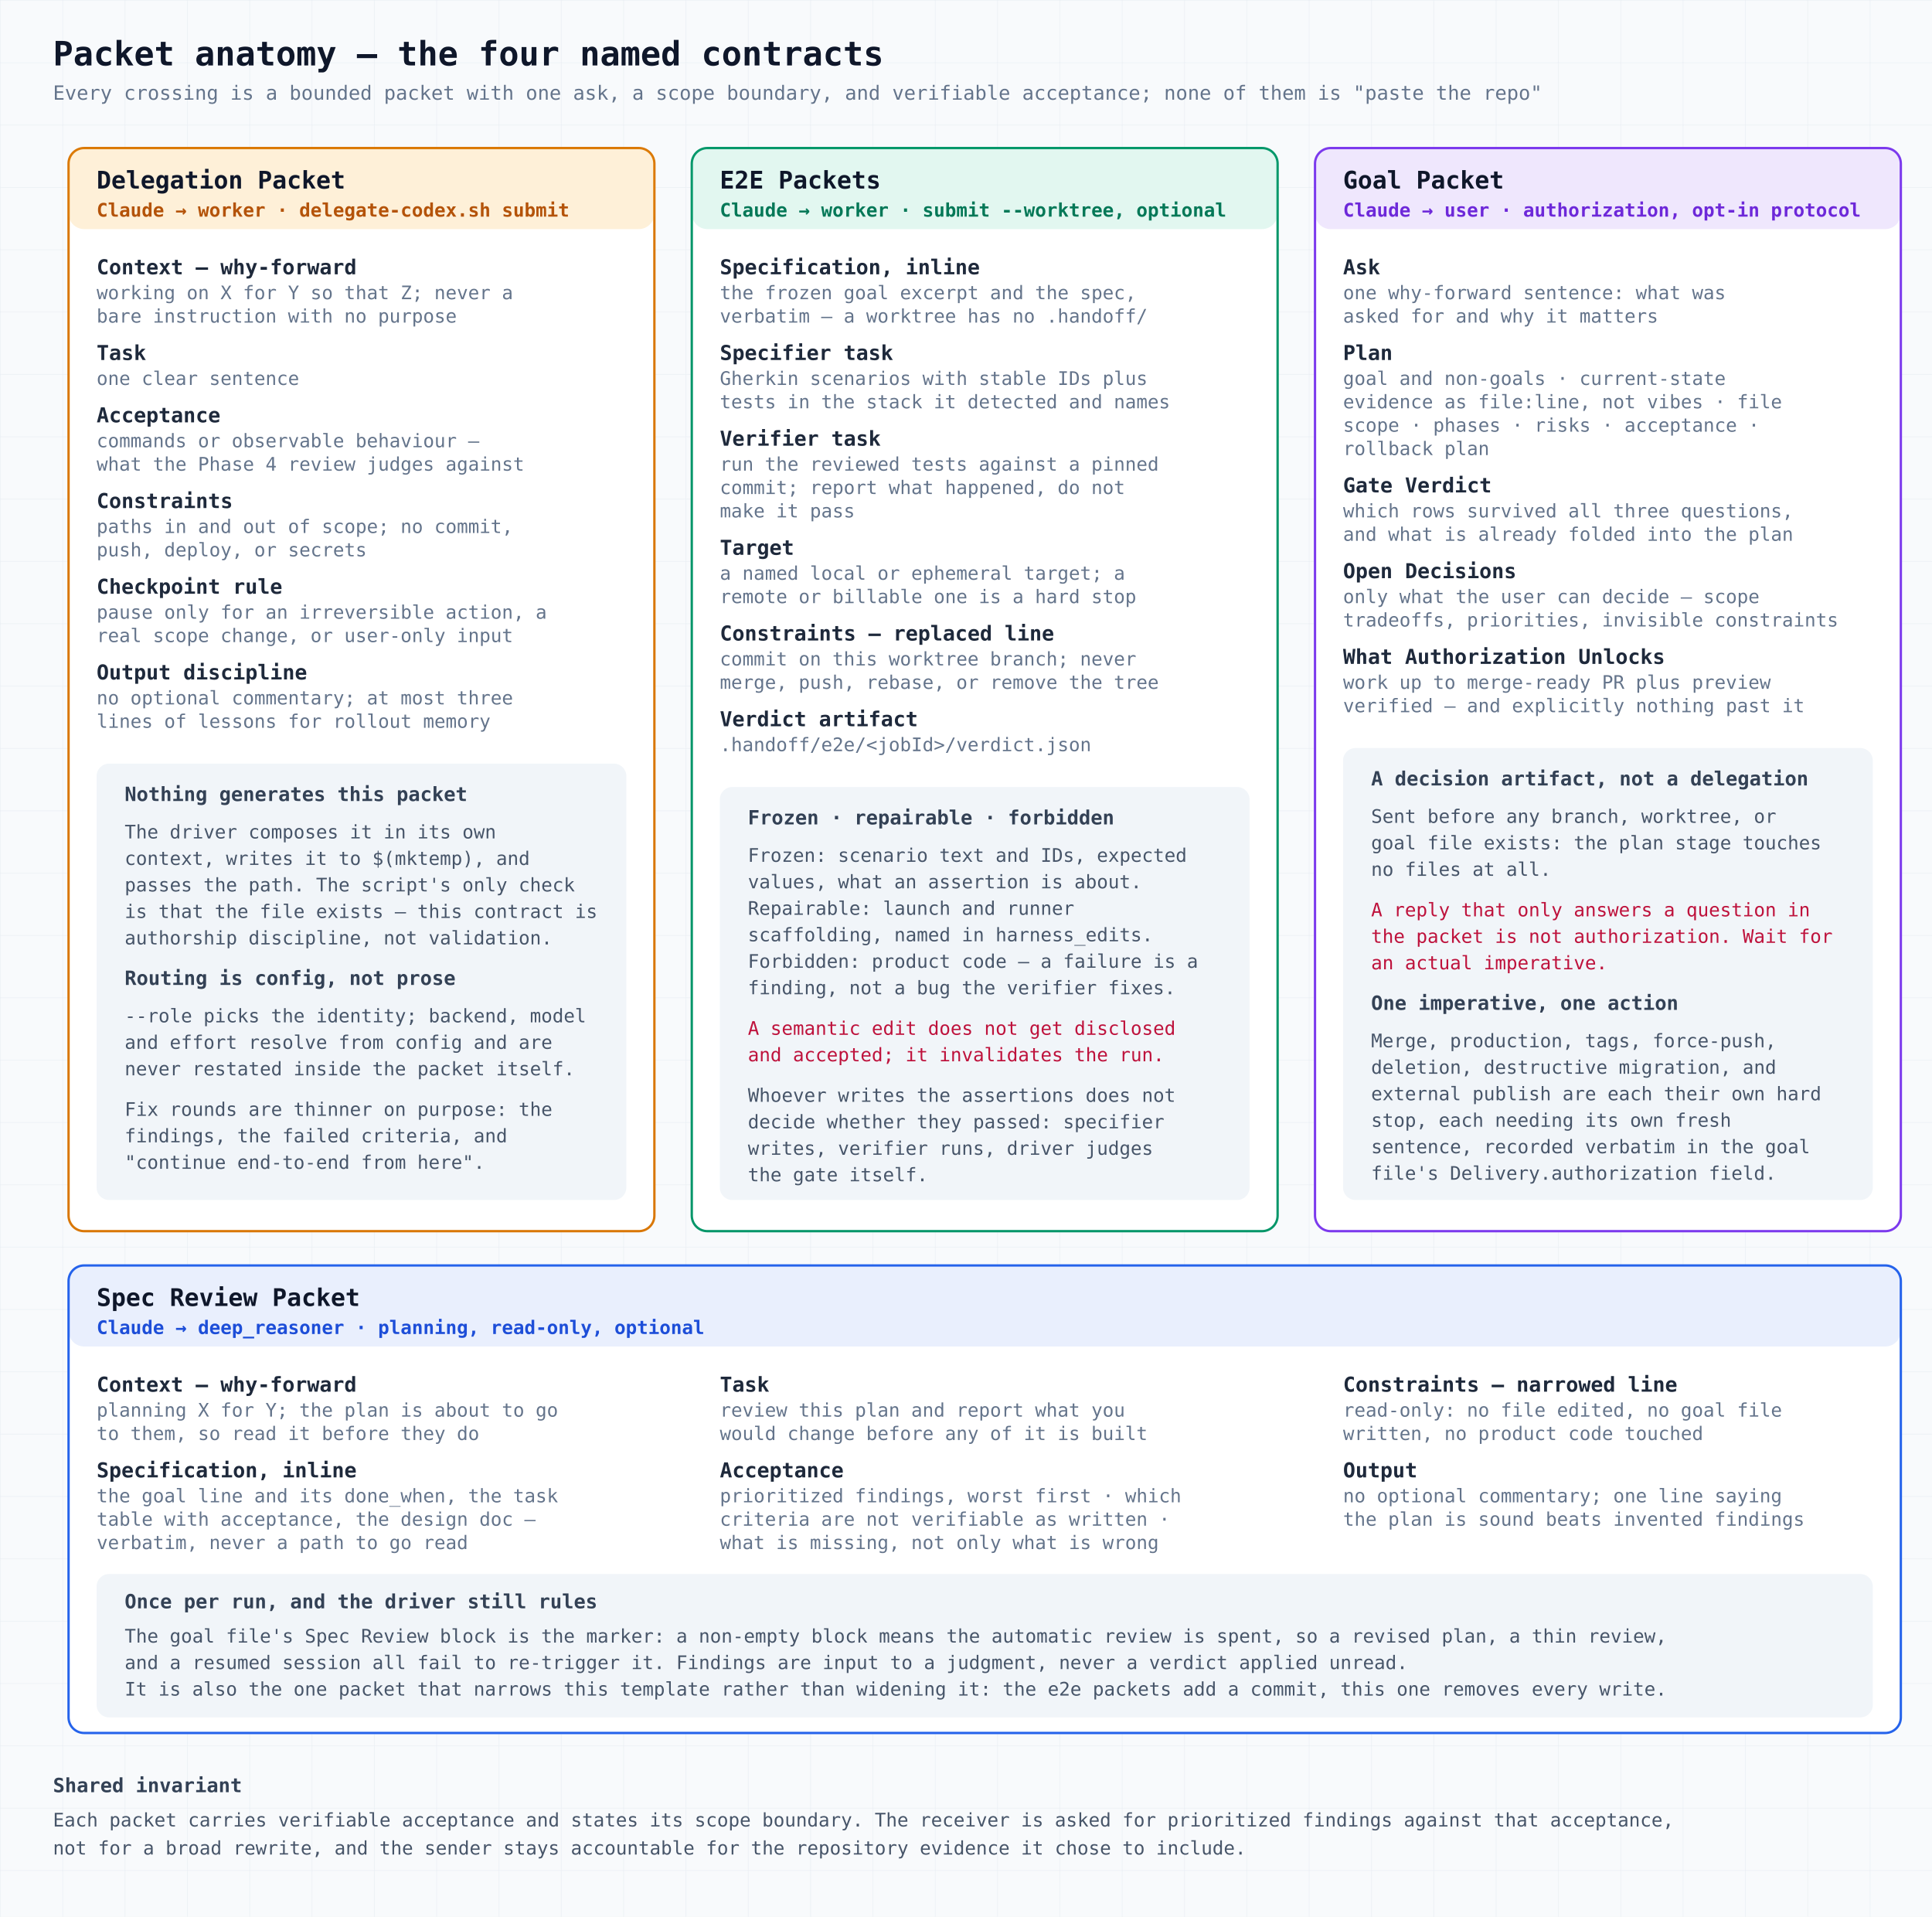
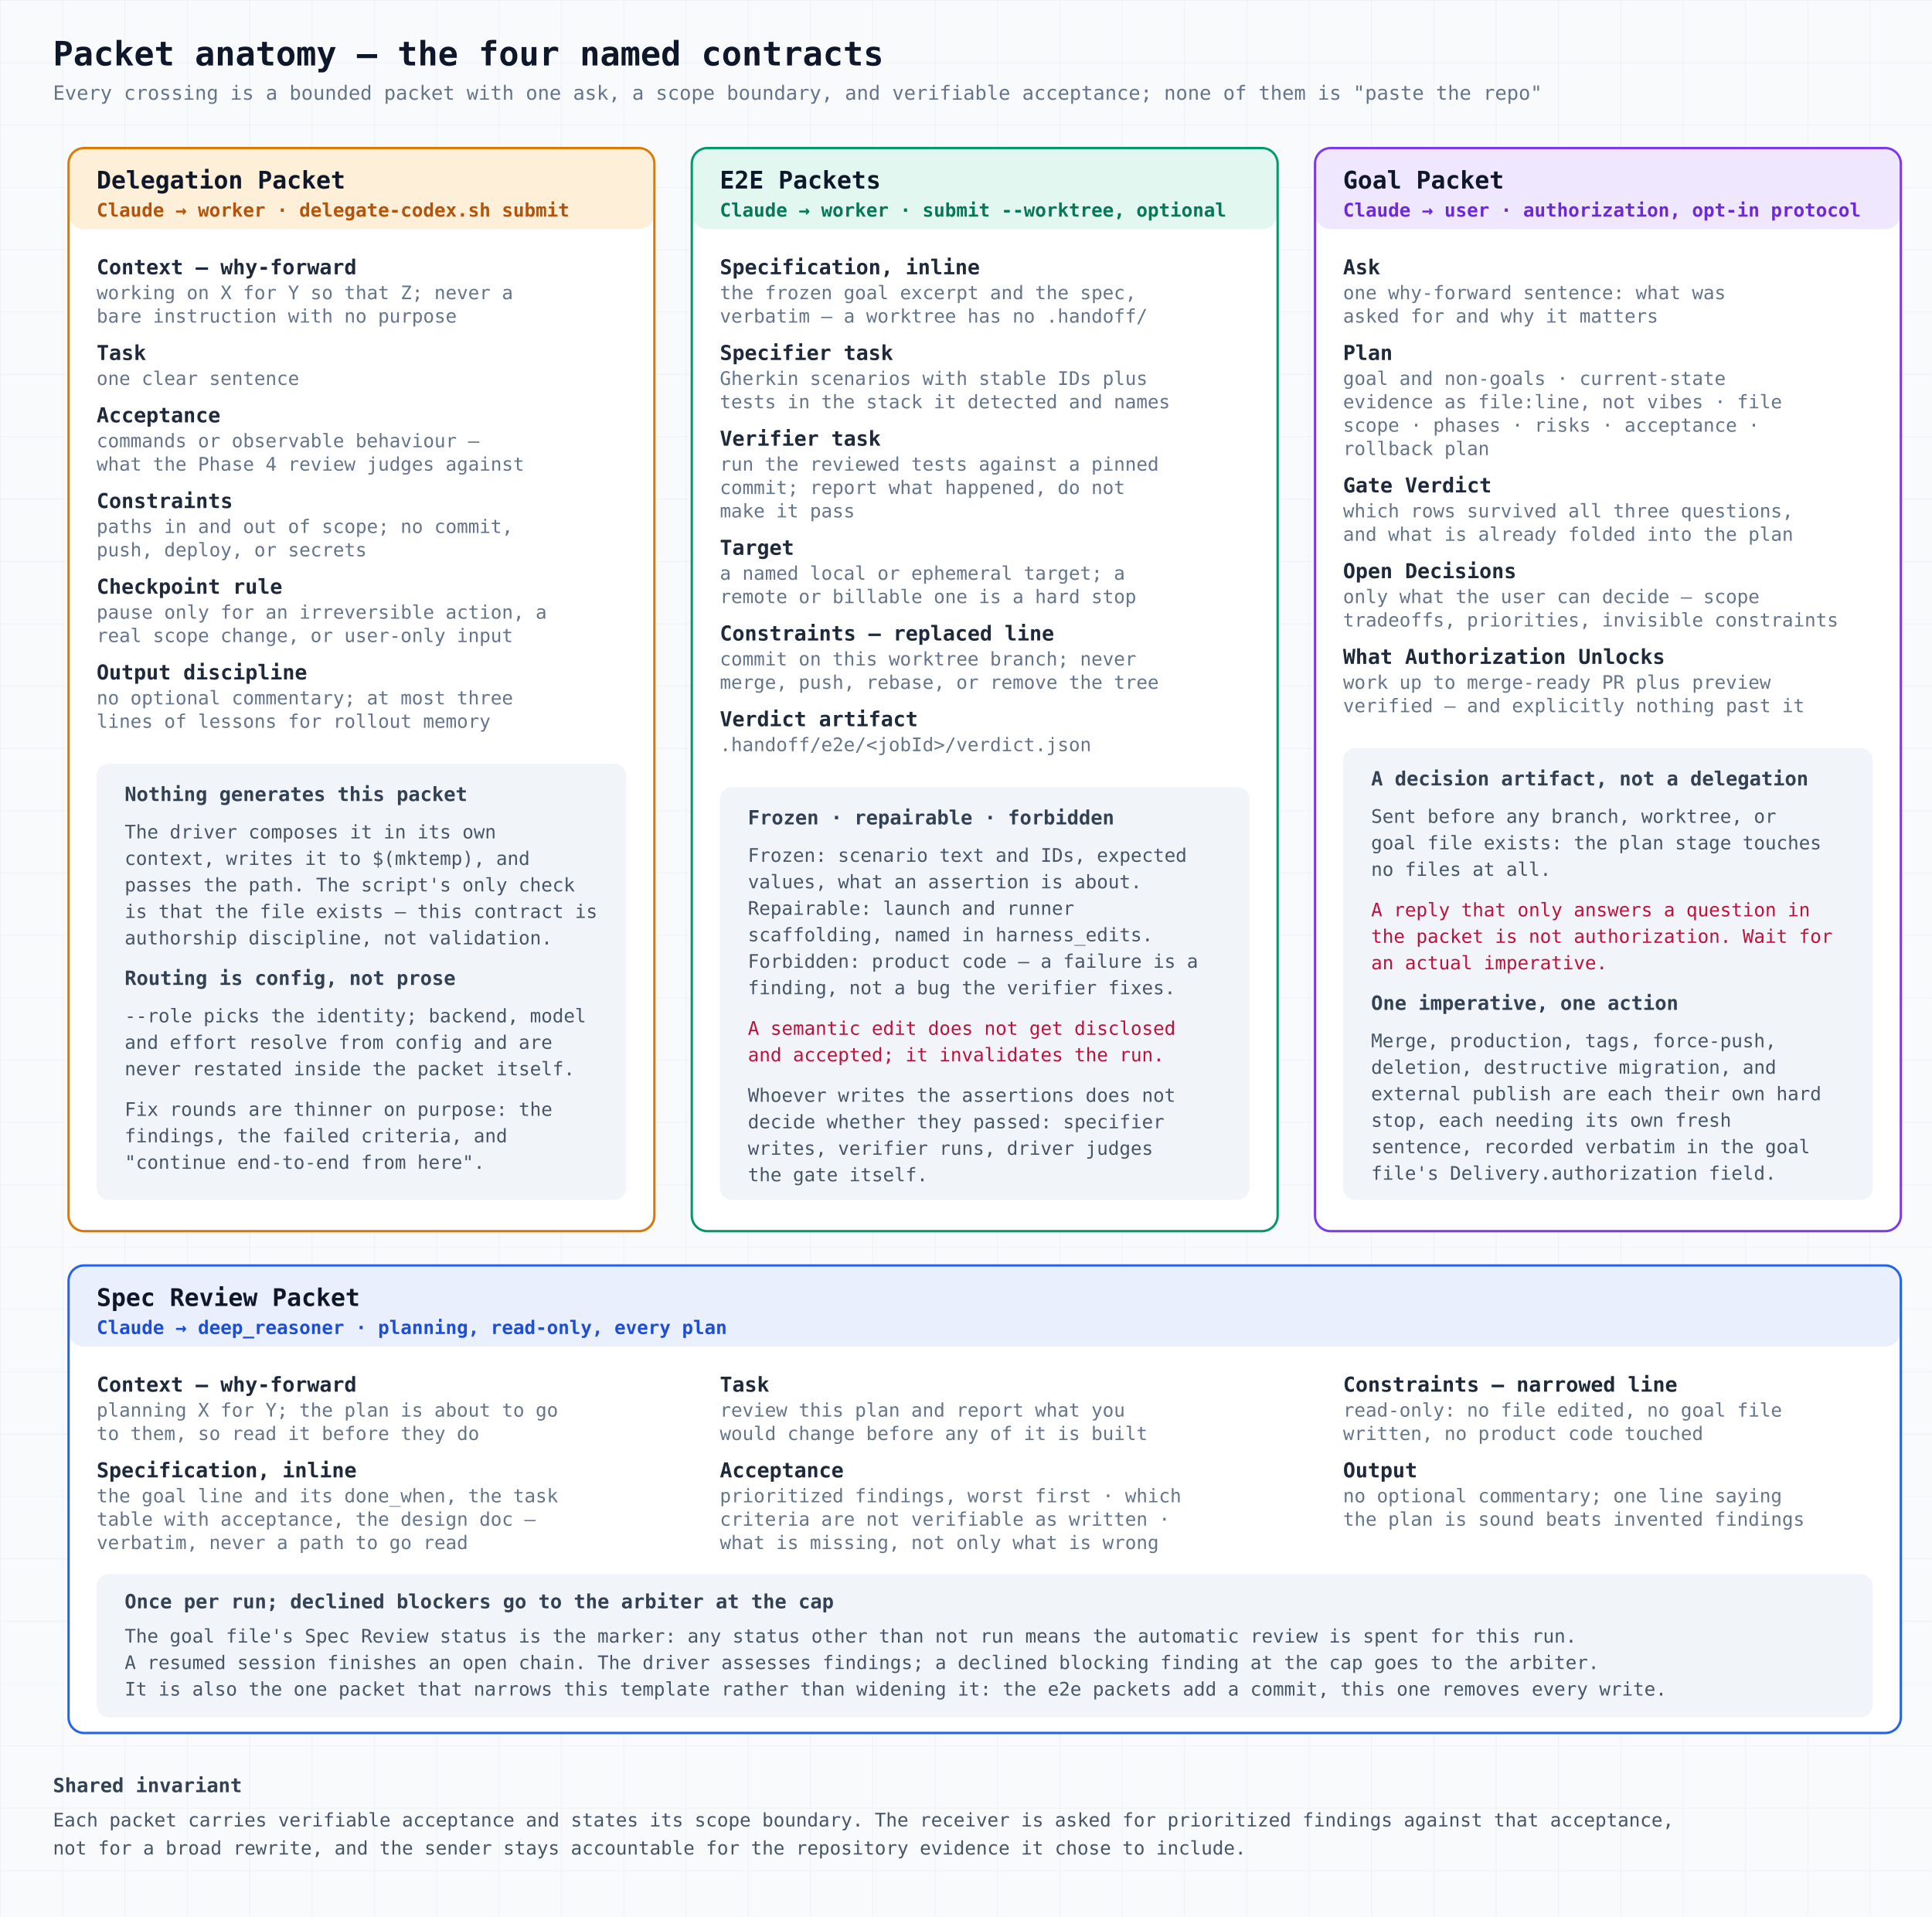
<svg xmlns="http://www.w3.org/2000/svg" viewBox="0 0 1240 1230">
  <style>
    text { font-family: 'JetBrains Mono', 'SF Mono', 'Cascadia Code', ui-monospace, monospace; }
    .title { font-size: 21.6px; font-weight: 700; fill: #0f172a; }
    .subtitle { font-size: 12.6px; fill: #64748b; }
    .cardtitle { font-size: 15.6px; font-weight: 700; fill: #0f172a; }
    .route { font-size: 12px; font-weight: 600; }
    .sec { font-size: 13.2px; font-weight: 700; fill: #1e293b; }
    .secnote { font-size: 12px; fill: #64748b; }
    .rulehead { font-size: 12.6px; font-weight: 700; fill: #334155; }
    .rule { font-size: 12px; fill: #475569; }
    .warn { font-size: 12px; fill: #be123c; }
  </style>
  <defs>
    <pattern id="grid" width="40" height="40" patternUnits="userSpaceOnUse">
      <path d="M 40 0 L 0 0 0 40" fill="none" stroke="#e6ebf2" stroke-width="0.5" />
    </pattern>
  </defs>
  <rect width="1240" height="1230" fill="#f8fafc" />
  <rect width="1240" height="1230" fill="url(#grid)" />
  <text x="34" y="42" class="title">Packet anatomy — the four named contracts</text>
  <text x="34" y="64" class="subtitle">Every crossing is a bounded packet with one ask, a scope boundary, and verifiable acceptance; none of them is "paste the repo"</text>
  <rect x="44" y="95" width="376" height="695" rx="10" fill="#ffffff" stroke="#d97706" stroke-width="1.5" />
  <rect x="44" y="95" width="376" height="52" rx="10" fill="rgba(245,158,11,0.16)" />
  <text x="62" y="121" class="cardtitle">Delegation Packet</text>
  <text x="62" y="139" class="route" fill="#b45309">Claude → worker · delegate-codex.sh submit</text>
  <text x="62" y="176" class="sec">Context — why-forward</text>
  <text x="62" y="192" class="secnote">working on X for Y so that Z; never a</text>
  <text x="62" y="207" class="secnote">bare instruction with no purpose</text>
  <text x="62" y="231" class="sec">Task</text>
  <text x="62" y="247" class="secnote">one clear sentence</text>
  <text x="62" y="271" class="sec">Acceptance</text>
  <text x="62" y="287" class="secnote">commands or observable behaviour —</text>
  <text x="62" y="302" class="secnote">what the Phase 4 review judges against</text>
  <text x="62" y="326" class="sec">Constraints</text>
  <text x="62" y="342" class="secnote">paths in and out of scope; no commit,</text>
  <text x="62" y="357" class="secnote">push, deploy, or secrets</text>
  <text x="62" y="381" class="sec">Checkpoint rule</text>
  <text x="62" y="397" class="secnote">pause only for an irreversible action, a</text>
  <text x="62" y="412" class="secnote">real scope change, or user-only input</text>
  <text x="62" y="436" class="sec">Output discipline</text>
  <text x="62" y="452" class="secnote">no optional commentary; at most three</text>
  <text x="62" y="467" class="secnote">lines of lessons for rollout memory</text>
  <rect x="62" y="490" width="340" height="280" rx="8" fill="#f1f5f9" />
  <text x="80" y="514" class="rulehead">Nothing generates this packet</text>
  <text x="80" y="538" class="rule">The driver composes it in its own</text>
  <text x="80" y="555" class="rule">context, writes it to $(mktemp), and</text>
  <text x="80" y="572" class="rule">passes the path. The script's only check</text>
  <text x="80" y="589" class="rule">is that the file exists — this contract is</text>
  <text x="80" y="606" class="rule">authorship discipline, not validation.</text>
  <text x="80" y="632" class="rulehead">Routing is config, not prose</text>
  <text x="80" y="656" class="rule">--role picks the identity; backend, model</text>
  <text x="80" y="673" class="rule">and effort resolve from config and are</text>
  <text x="80" y="690" class="rule">never restated inside the packet itself.</text>
  <text x="80" y="716" class="rule">Fix rounds are thinner on purpose: the</text>
  <text x="80" y="733" class="rule">findings, the failed criteria, and</text>
  <text x="80" y="750" class="rule">"continue end-to-end from here".</text>
  <rect x="444" y="95" width="376" height="695" rx="10" fill="#ffffff" stroke="#059669" stroke-width="1.5" />
  <rect x="444" y="95" width="376" height="52" rx="10" fill="rgba(16,185,129,0.12)" />
  <text x="462" y="121" class="cardtitle">E2E Packets</text>
  <text x="462" y="139" class="route" fill="#047857">Claude → worker · submit --worktree, optional</text>
  <text x="462" y="176" class="sec">Specification, inline</text>
  <text x="462" y="192" class="secnote">the frozen goal excerpt and the spec,</text>
  <text x="462" y="207" class="secnote">verbatim — a worktree has no .handoff/</text>
  <text x="462" y="231" class="sec">Specifier task</text>
  <text x="462" y="247" class="secnote">Gherkin scenarios with stable IDs plus</text>
  <text x="462" y="262" class="secnote">tests in the stack it detected and names</text>
  <text x="462" y="286" class="sec">Verifier task</text>
  <text x="462" y="302" class="secnote">run the reviewed tests against a pinned</text>
  <text x="462" y="317" class="secnote">commit; report what happened, do not</text>
  <text x="462" y="332" class="secnote">make it pass</text>
  <text x="462" y="356" class="sec">Target</text>
  <text x="462" y="372" class="secnote">a named local or ephemeral target; a</text>
  <text x="462" y="387" class="secnote">remote or billable one is a hard stop</text>
  <text x="462" y="411" class="sec">Constraints — replaced line</text>
  <text x="462" y="427" class="secnote">commit on this worktree branch; never</text>
  <text x="462" y="442" class="secnote">merge, push, rebase, or remove the tree</text>
  <text x="462" y="466" class="sec">Verdict artifact</text>
  <text x="462" y="482" class="secnote">.handoff/e2e/&lt;jobId&gt;/verdict.json</text>
  <rect x="462" y="505" width="340" height="265" rx="8" fill="#f1f5f9" />
  <text x="480" y="529" class="rulehead">Frozen · repairable · forbidden</text>
  <text x="480" y="553" class="rule">Frozen: scenario text and IDs, expected</text>
  <text x="480" y="570" class="rule">values, what an assertion is about.</text>
  <text x="480" y="587" class="rule">Repairable: launch and runner</text>
  <text x="480" y="604" class="rule">scaffolding, named in harness_edits.</text>
  <text x="480" y="621" class="rule">Forbidden: product code — a failure is a</text>
  <text x="480" y="638" class="rule">finding, not a bug the verifier fixes.</text>
  <text x="480" y="664" class="warn">A semantic edit does not get disclosed</text>
  <text x="480" y="681" class="warn">and accepted; it invalidates the run.</text>
  <text x="480" y="707" class="rule">Whoever writes the assertions does not</text>
  <text x="480" y="724" class="rule">decide whether they passed: specifier</text>
  <text x="480" y="741" class="rule">writes, verifier runs, driver judges</text>
  <text x="480" y="758" class="rule">the gate itself.</text>
  <rect x="844" y="95" width="376" height="695" rx="10" fill="#ffffff" stroke="#7c3aed" stroke-width="1.5" />
  <rect x="844" y="95" width="376" height="52" rx="10" fill="rgba(124,58,237,0.12)" />
  <text x="862" y="121" class="cardtitle">Goal Packet</text>
  <text x="862" y="139" class="route" fill="#6d28d9">Claude → user · authorization, opt-in protocol</text>
  <text x="862" y="176" class="sec">Ask</text>
  <text x="862" y="192" class="secnote">one why-forward sentence: what was</text>
  <text x="862" y="207" class="secnote">asked for and why it matters</text>
  <text x="862" y="231" class="sec">Plan</text>
  <text x="862" y="247" class="secnote">goal and non-goals · current-state</text>
  <text x="862" y="262" class="secnote">evidence as file:line, not vibes · file</text>
  <text x="862" y="277" class="secnote">scope · phases · risks · acceptance ·</text>
  <text x="862" y="292" class="secnote">rollback plan</text>
  <text x="862" y="316" class="sec">Gate Verdict</text>
  <text x="862" y="332" class="secnote">which rows survived all three questions,</text>
  <text x="862" y="347" class="secnote">and what is already folded into the plan</text>
  <text x="862" y="371" class="sec">Open Decisions</text>
  <text x="862" y="387" class="secnote">only what the user can decide — scope</text>
  <text x="862" y="402" class="secnote">tradeoffs, priorities, invisible constraints</text>
  <text x="862" y="426" class="sec">What Authorization Unlocks</text>
  <text x="862" y="442" class="secnote">work up to merge-ready PR plus preview</text>
  <text x="862" y="457" class="secnote">verified — and explicitly nothing past it</text>
  <rect x="862" y="480" width="340" height="290" rx="8" fill="#f1f5f9" />
  <text x="880" y="504" class="rulehead">A decision artifact, not a delegation</text>
  <text x="880" y="528" class="rule">Sent before any branch, worktree, or</text>
  <text x="880" y="545" class="rule">goal file exists: the plan stage touches</text>
  <text x="880" y="562" class="rule">no files at all.</text>
  <text x="880" y="588" class="warn">A reply that only answers a question in</text>
  <text x="880" y="605" class="warn">the packet is not authorization. Wait for</text>
  <text x="880" y="622" class="warn">an actual imperative.</text>
  <text x="880" y="648" class="rulehead">One imperative, one action</text>
  <text x="880" y="672" class="rule">Merge, production, tags, force-push,</text>
  <text x="880" y="689" class="rule">deletion, destructive migration, and</text>
  <text x="880" y="706" class="rule">external publish are each their own hard</text>
  <text x="880" y="723" class="rule">stop, each needing its own fresh</text>
  <text x="880" y="740" class="rule">sentence, recorded verbatim in the goal</text>
  <text x="880" y="757" class="rule">file's Delivery.authorization field.</text>
  <rect x="44" y="812" width="1176" height="300" rx="10" fill="#ffffff" stroke="#2563eb" stroke-width="1.5" />
  <rect x="44" y="812" width="1176" height="52" rx="10" fill="rgba(37,99,235,0.10)" />
  <text x="62" y="838" class="cardtitle">Spec Review Packet</text>
-   <text x="62" y="856" class="route" fill="#1d4ed8">Claude → deep_reasoner · planning, read-only, optional</text>
+   <text x="62" y="856" class="route" fill="#1d4ed8">Claude → deep_reasoner · planning, read-only, every plan</text>
  <text x="62" y="893" class="sec">Context — why-forward</text>
  <text x="62" y="909" class="secnote">planning X for Y; the plan is about to go</text>
  <text x="62" y="924" class="secnote">to them, so read it before they do</text>
  <text x="62" y="948" class="sec">Specification, inline</text>
  <text x="62" y="964" class="secnote">the goal line and its done_when, the task</text>
  <text x="62" y="979" class="secnote">table with acceptance, the design doc —</text>
  <text x="62" y="994" class="secnote">verbatim, never a path to go read</text>
  <text x="462" y="893" class="sec">Task</text>
  <text x="462" y="909" class="secnote">review this plan and report what you</text>
  <text x="462" y="924" class="secnote">would change before any of it is built</text>
  <text x="462" y="948" class="sec">Acceptance</text>
  <text x="462" y="964" class="secnote">prioritized findings, worst first · which</text>
  <text x="462" y="979" class="secnote">criteria are not verifiable as written ·</text>
  <text x="462" y="994" class="secnote">what is missing, not only what is wrong</text>
  <text x="862" y="893" class="sec">Constraints — narrowed line</text>
  <text x="862" y="909" class="secnote">read-only: no file edited, no goal file</text>
  <text x="862" y="924" class="secnote">written, no product code touched</text>
  <text x="862" y="948" class="sec">Output</text>
  <text x="862" y="964" class="secnote">no optional commentary; one line saying</text>
  <text x="862" y="979" class="secnote">the plan is sound beats invented findings</text>
  <rect x="62" y="1010" width="1140" height="92" rx="8" fill="#f1f5f9" />
-   <text x="80" y="1032" class="rulehead">Once per run, and the driver still rules</text>
-   <text x="80" y="1054" class="rule">The goal file's Spec Review block is the marker: a non-empty block means the automatic review is spent, so a revised plan, a thin review,</text>
-   <text x="80" y="1071" class="rule">and a resumed session all fail to re-trigger it. Findings are input to a judgment, never a verdict applied unread.</text>
+   <text x="80" y="1032" class="rulehead">Once per run; declined blockers go to the arbiter at the cap</text>
+   <text x="80" y="1054" class="rule">The goal file's Spec Review status is the marker: any status other than not run means the automatic review is spent for this run.</text>
+   <text x="80" y="1071" class="rule">A resumed session finishes an open chain. The driver assesses findings; a declined blocking finding at the cap goes to the arbiter.</text>
  <text x="80" y="1088" class="rule">It is also the one packet that narrows this template rather than widening it: the e2e packets add a commit, this one removes every write.</text>
  <text x="34" y="1150" class="rulehead">Shared invariant</text>
  <text x="34" y="1172" class="rule">Each packet carries verifiable acceptance and states its scope boundary. The receiver is asked for prioritized findings against that acceptance,</text>
  <text x="34" y="1190" class="rule">not for a broad rewrite, and the sender stays accountable for the repository evidence it chose to include.</text>
</svg>
